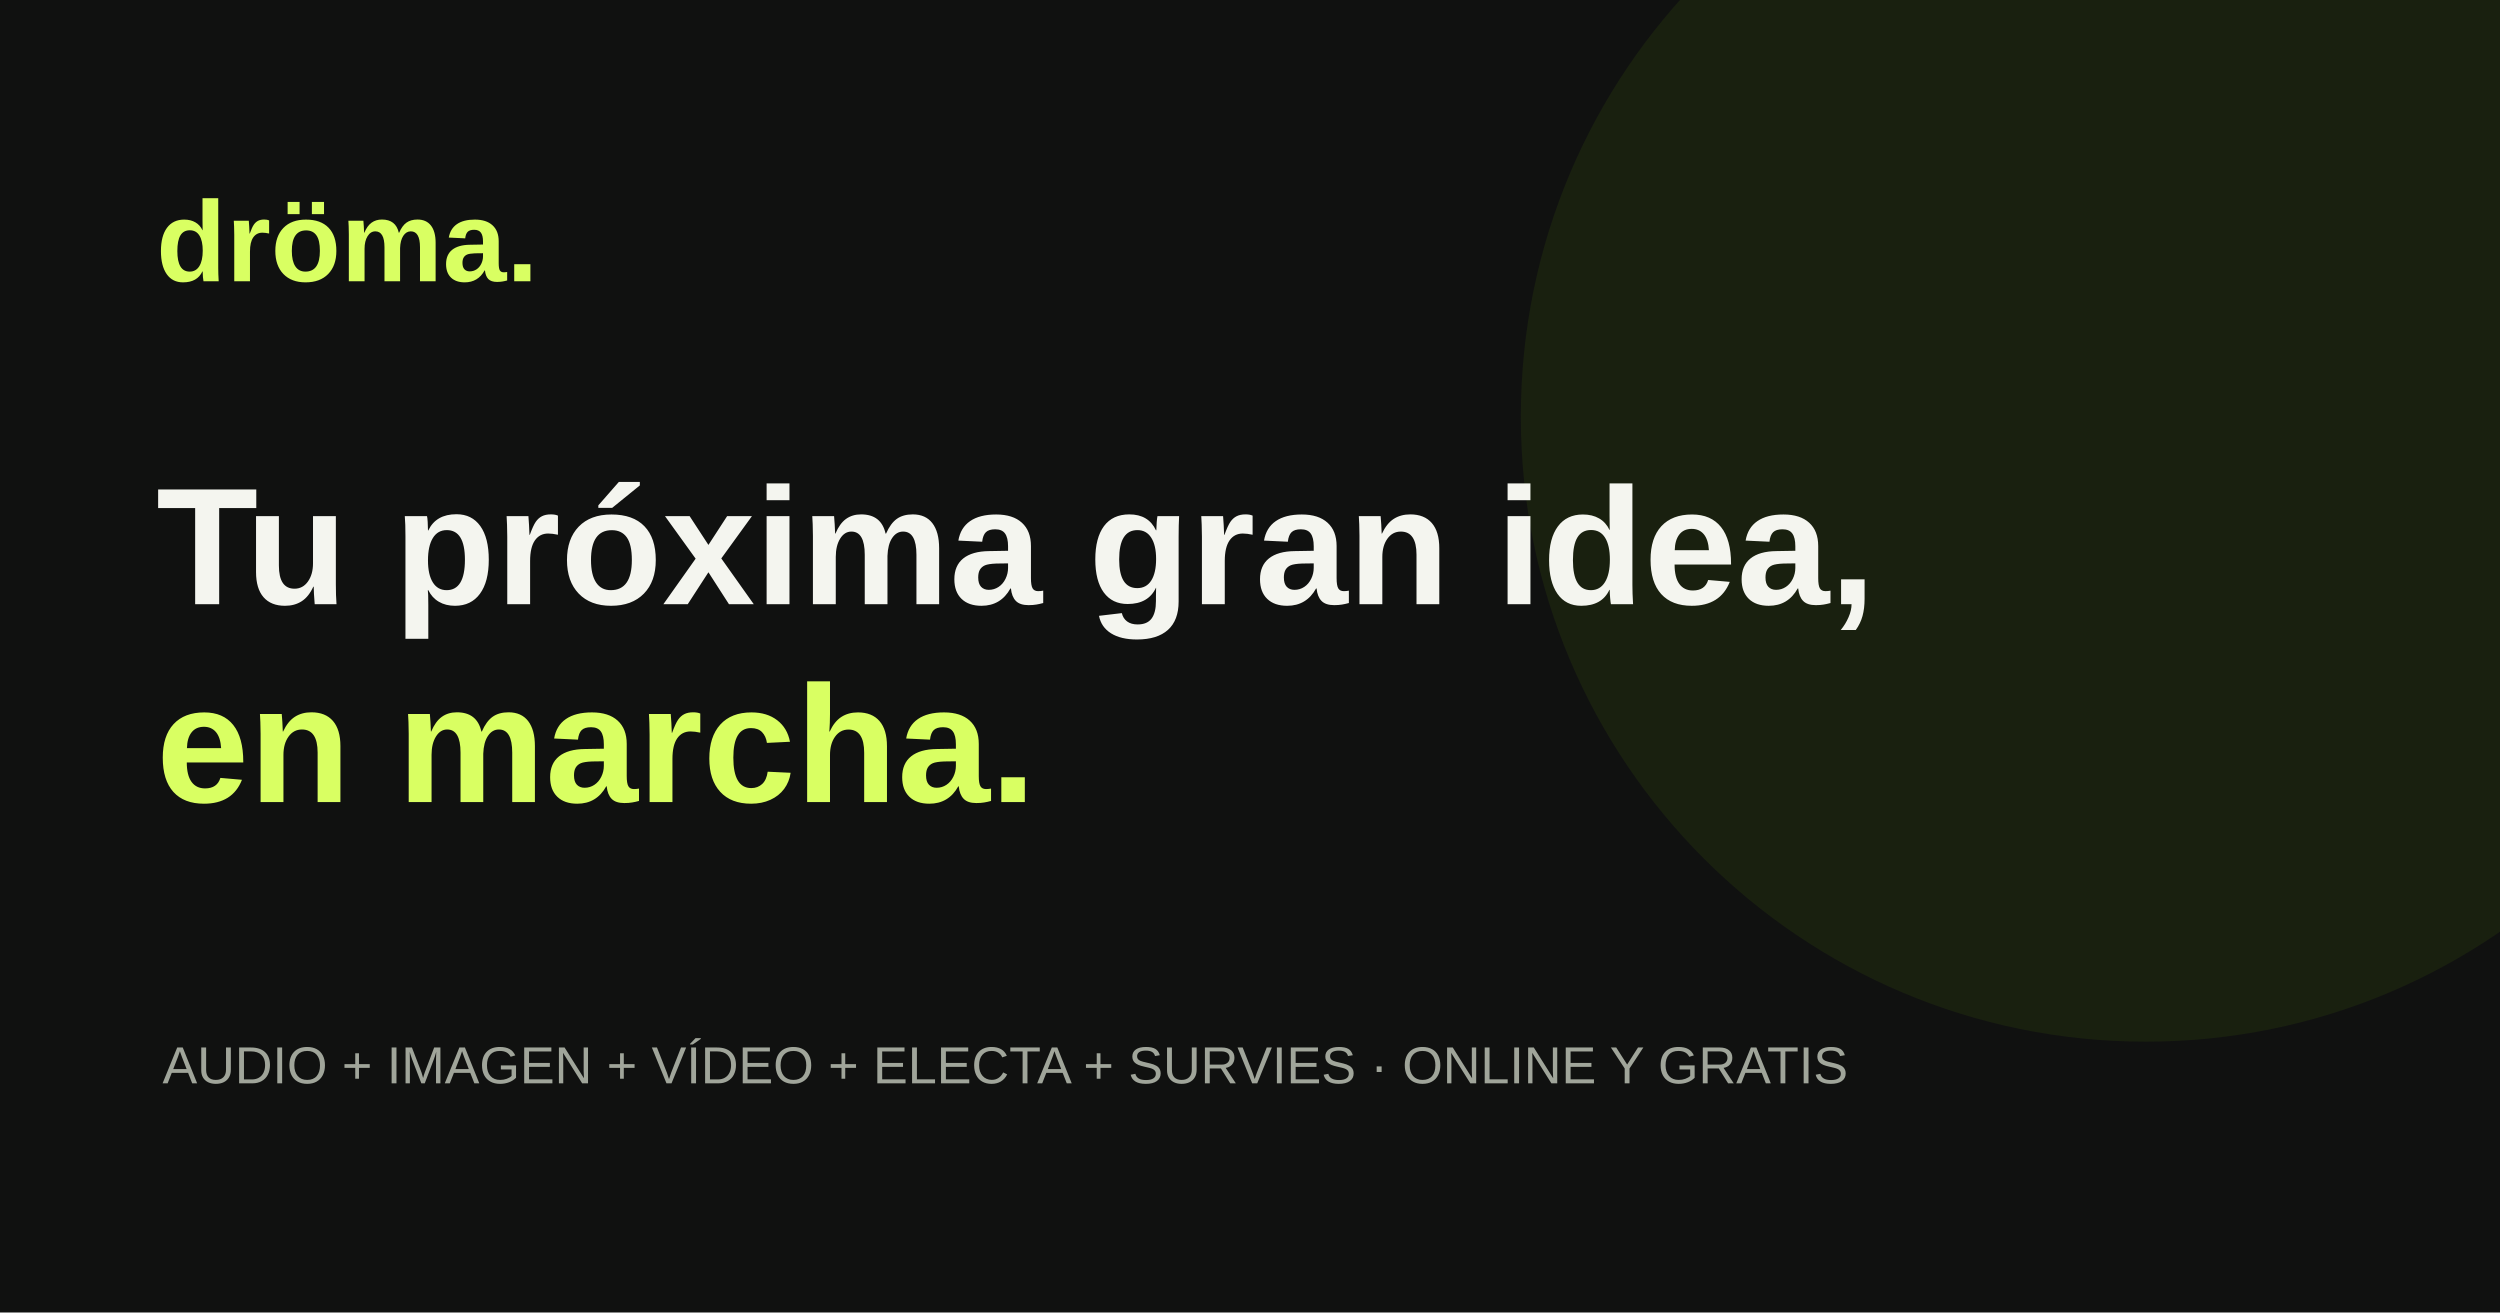
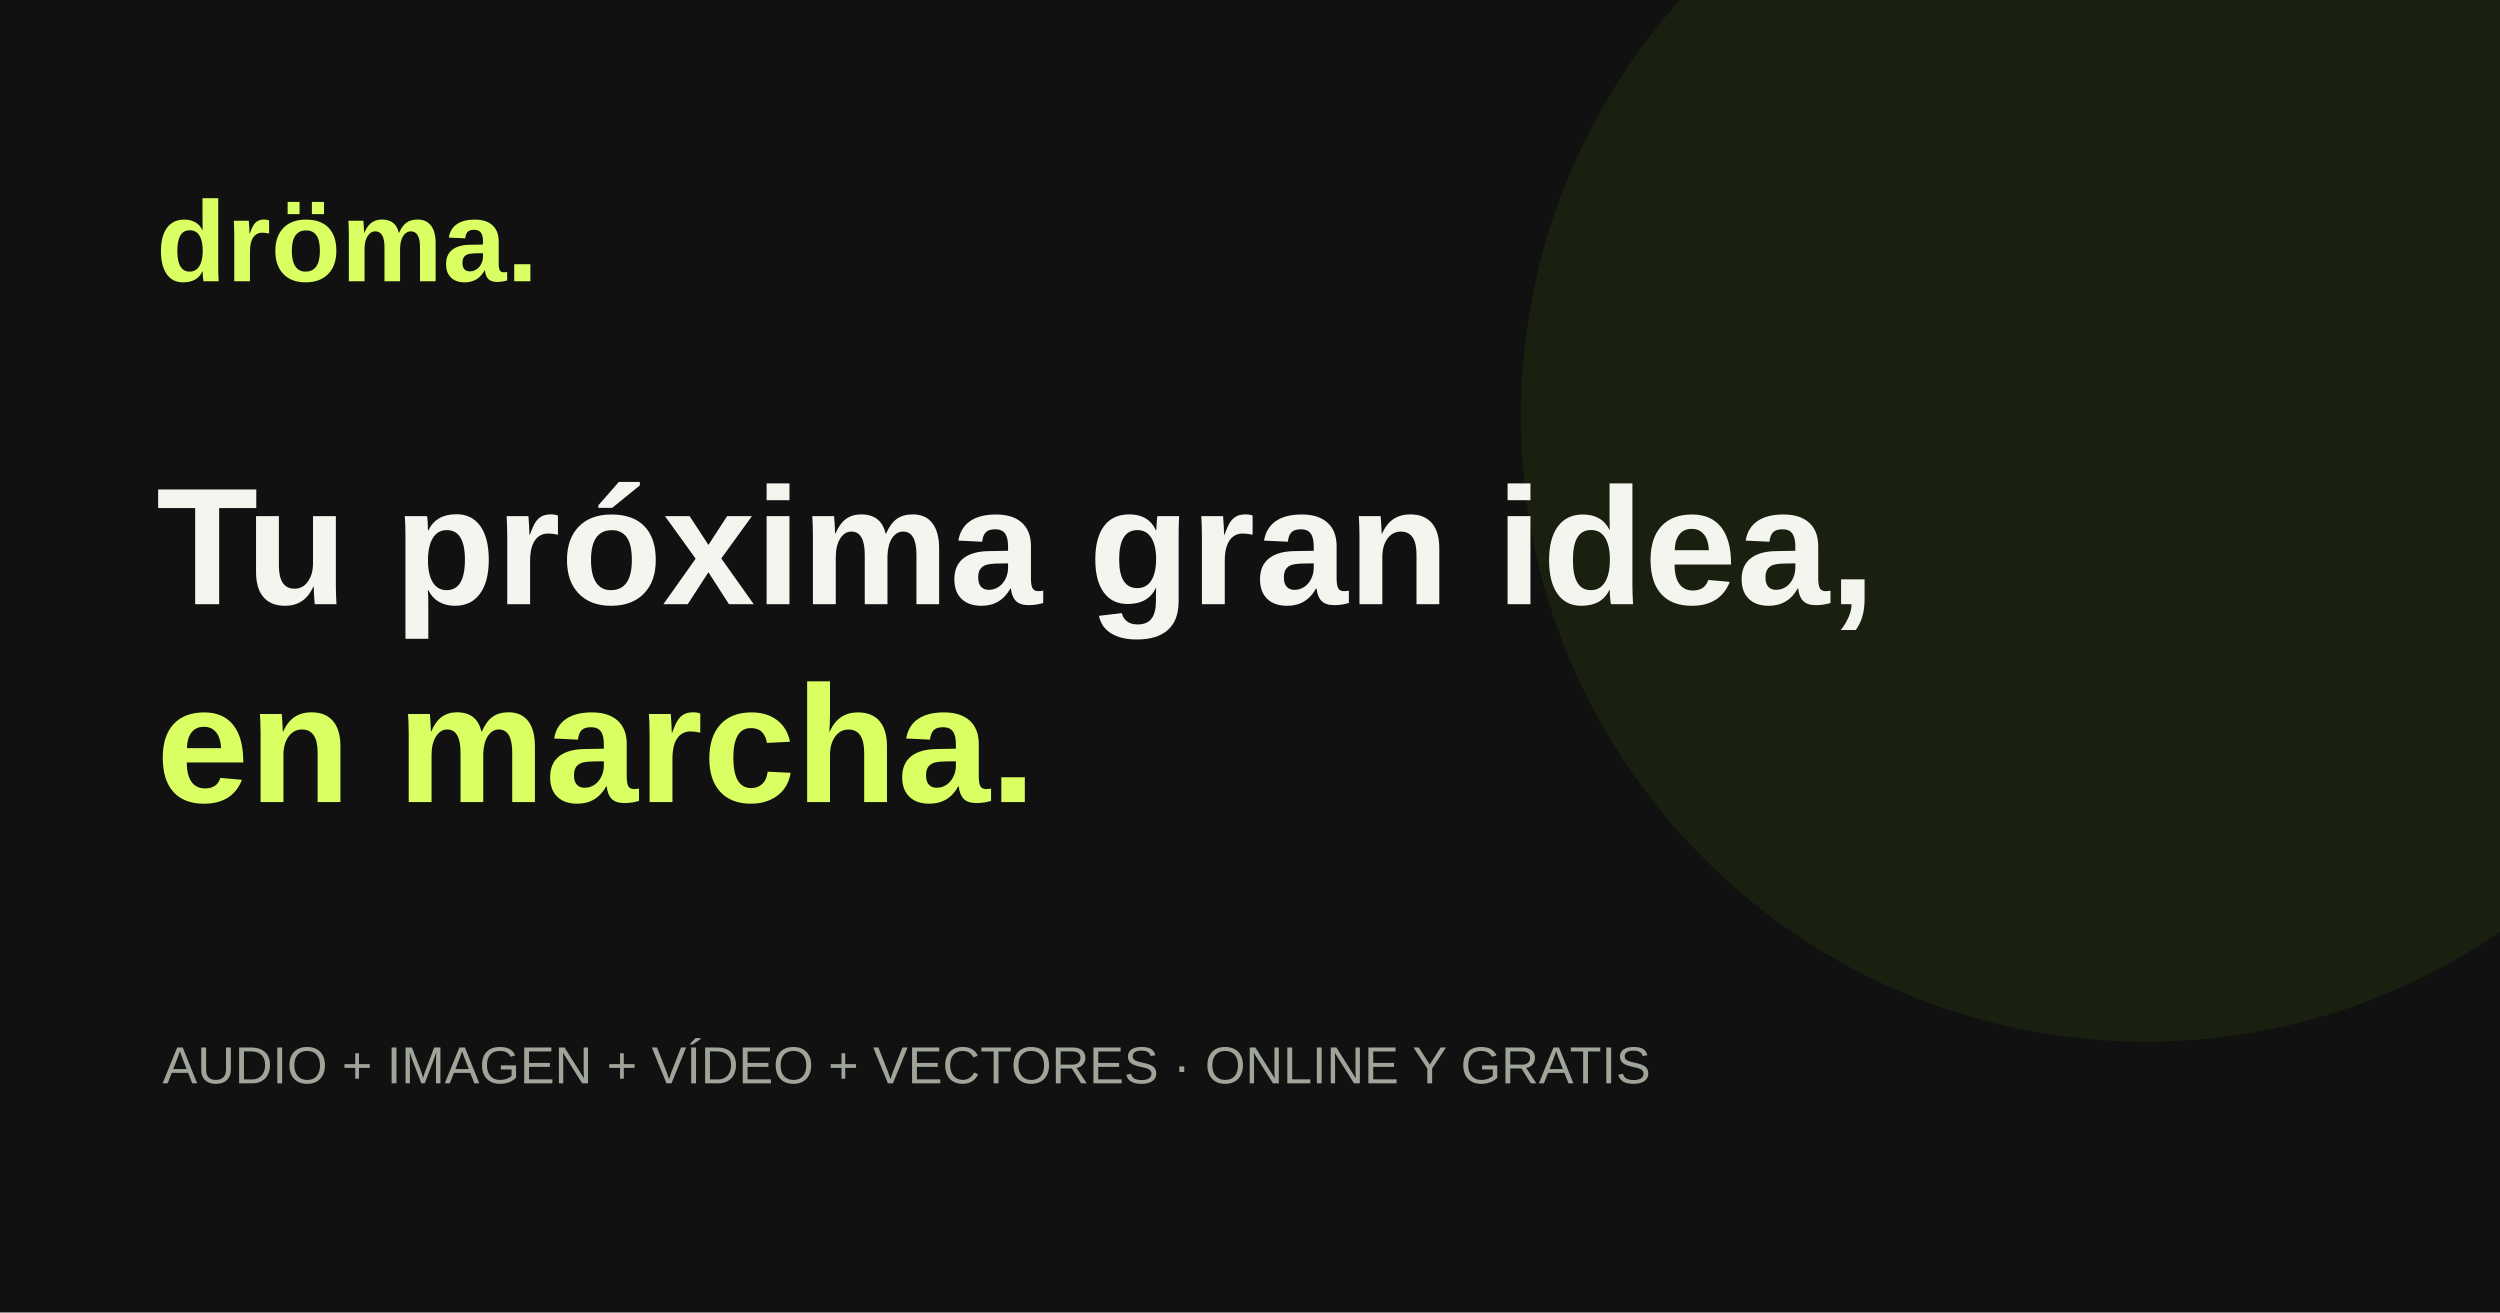
<svg xmlns="http://www.w3.org/2000/svg" width="1200" height="630">
  <rect width="1200" height="630" fill="#101110" />
  <circle cx="1030" cy="200" r="300" fill="#19200f" />
  <text x="75" y="135" fill="#d9ff62" font-family="Arial,sans-serif" font-size="55" font-weight="bold">dröma.</text>
  <text x="75" y="290" fill="#f4f5ef" font-family="Arial,sans-serif" font-size="80" font-weight="bold">Tu próxima gran idea,</text>
  <text x="75" y="385" fill="#d9ff62" font-family="Arial,sans-serif" font-size="80" font-weight="bold">en marcha.</text>
-   <text x="78" y="520" fill="#a0a59a" font-family="Arial,sans-serif" font-size="25">AUDIO + IMAGEN + VÍDEO + ELECTA + SURVIES · ONLINE Y GRATIS</text>
+   <text x="78" y="520" fill="#a0a59a" font-family="Arial,sans-serif" font-size="25">AUDIO + IMAGEN + VÍDEO + VECTORES · ONLINE Y GRATIS</text>
</svg>
